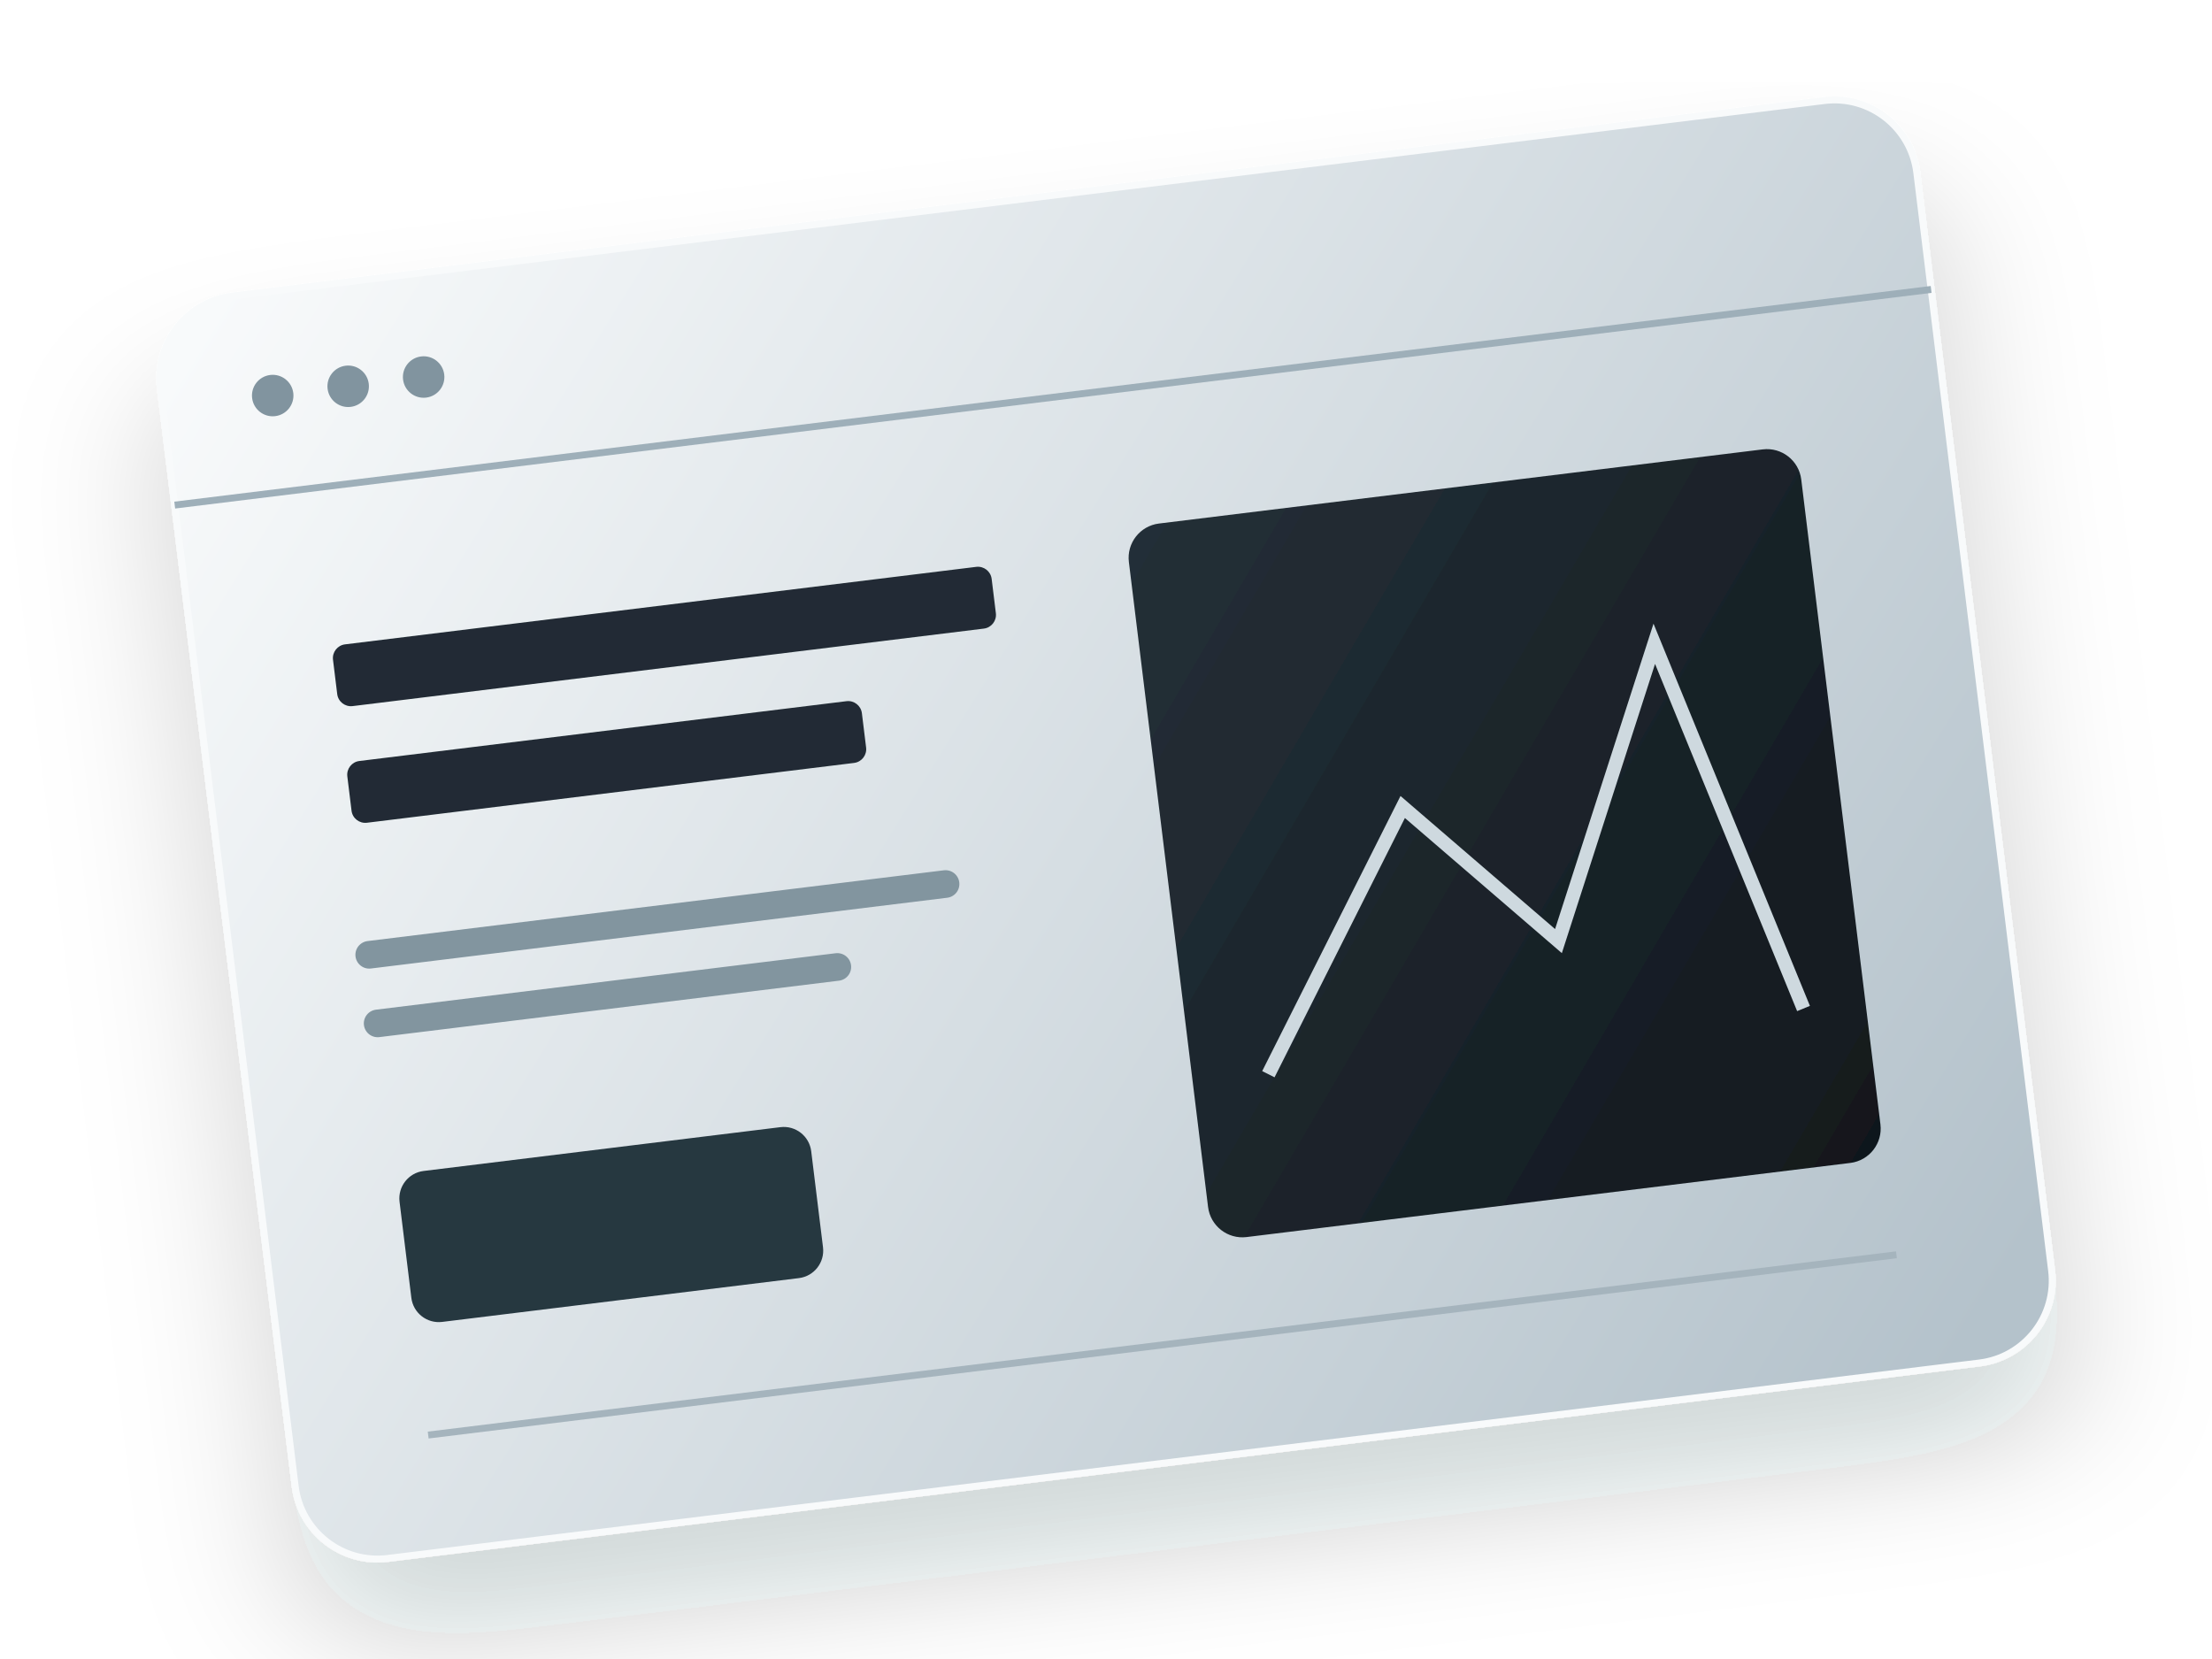
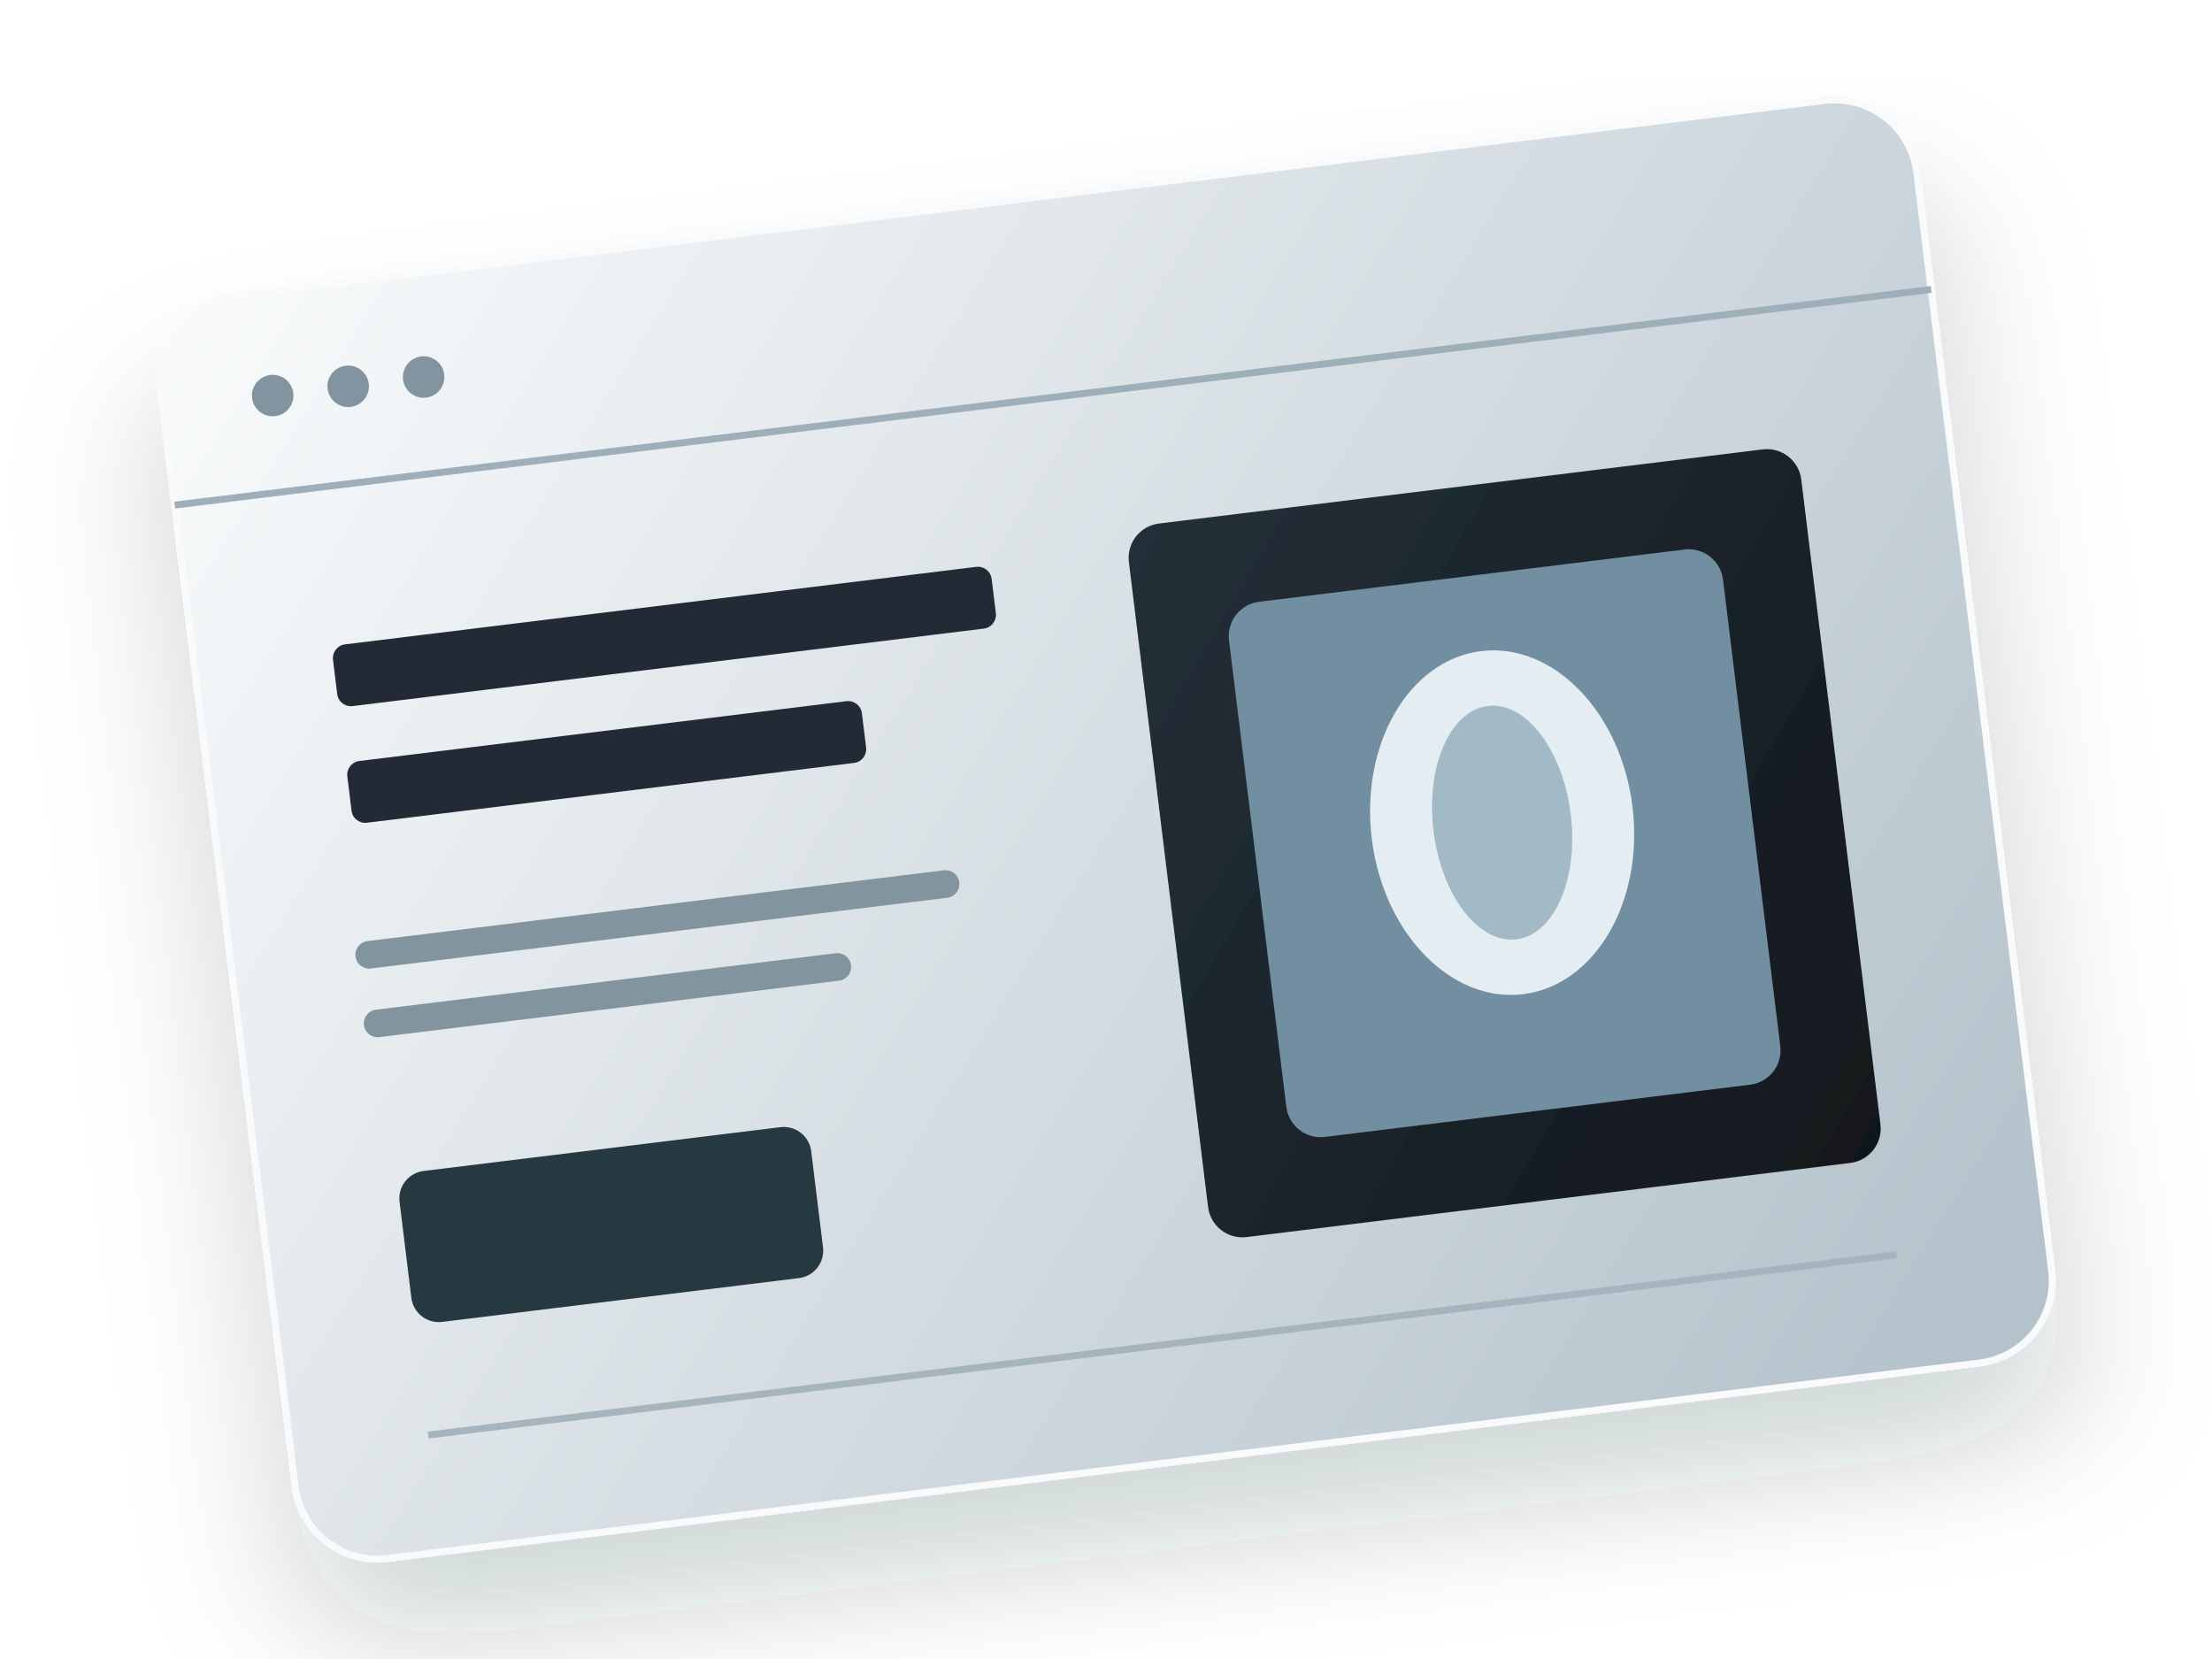
<svg xmlns="http://www.w3.org/2000/svg" width="320" height="240" viewBox="0 0 320 240" fill="none">
  <defs>
    <linearGradient id="glass" x1="40" y1="30" x2="270" y2="215" gradientUnits="userSpaceOnUse">
      <stop stop-color="#f8fafb" />
      <stop offset="1" stop-color="#b4c2cb" />
    </linearGradient>
    <linearGradient id="ink" x1="50" y1="40" x2="260" y2="200" gradientUnits="userSpaceOnUse">
      <stop stop-color="#35434d" />
      <stop offset="1" stop-color="#10171c" />
    </linearGradient>
    <filter id="shadow" x="-30%" y="-30%" width="160%" height="175%">
      <feDropShadow dx="0" dy="12" stdDeviation="10" flood-color="#12212b" flood-opacity=".18" />
    </filter>
  </defs>
  <g transform="rotate(-7 160 120)" filter="url(#shadow)">
    <rect x="32" y="28" width="256" height="184" rx="12" fill="url(#glass)" stroke="#f8fafb" />
    <path d="M32 57h256" stroke="#9eafb9" />
    <g fill="#81949f">
      <circle cx="48" cy="43" r="3" />
      <circle cx="59" cy="43" r="3" />
      <circle cx="70" cy="43" r="3" />
    </g>
    <rect x="52" y="80" width="96" height="9" rx="2" fill="#202c34" />
    <rect x="52" y="97" width="75" height="9" rx="2" fill="#202c34" />
    <path d="M52 125h84M52 135h67" stroke="#82959f" stroke-width="4" stroke-linecap="round" />
    <rect x="52" y="157" width="60" height="22" rx="4" fill="#263741" />
    <rect x="168" y="77" width="98" height="104" rx="5" fill="url(#ink)" />
-     <path d="m179 158 24-36 20 22 19-41 15 55" stroke="#ced9df" stroke-width="2" />
+     <rect x="181" y="90" width="72" height="78" rx="5" fill="#718fa1" />
+     <ellipse cx="217" cy="126" rx="19" ry="25" fill="#e3edf2" />
+     <ellipse cx="217" cy="126" rx="10" ry="17" fill="#a2b9c6" />
    <path d="M52 195h214" stroke="#a5b4bd" />
  </g>
</svg>
